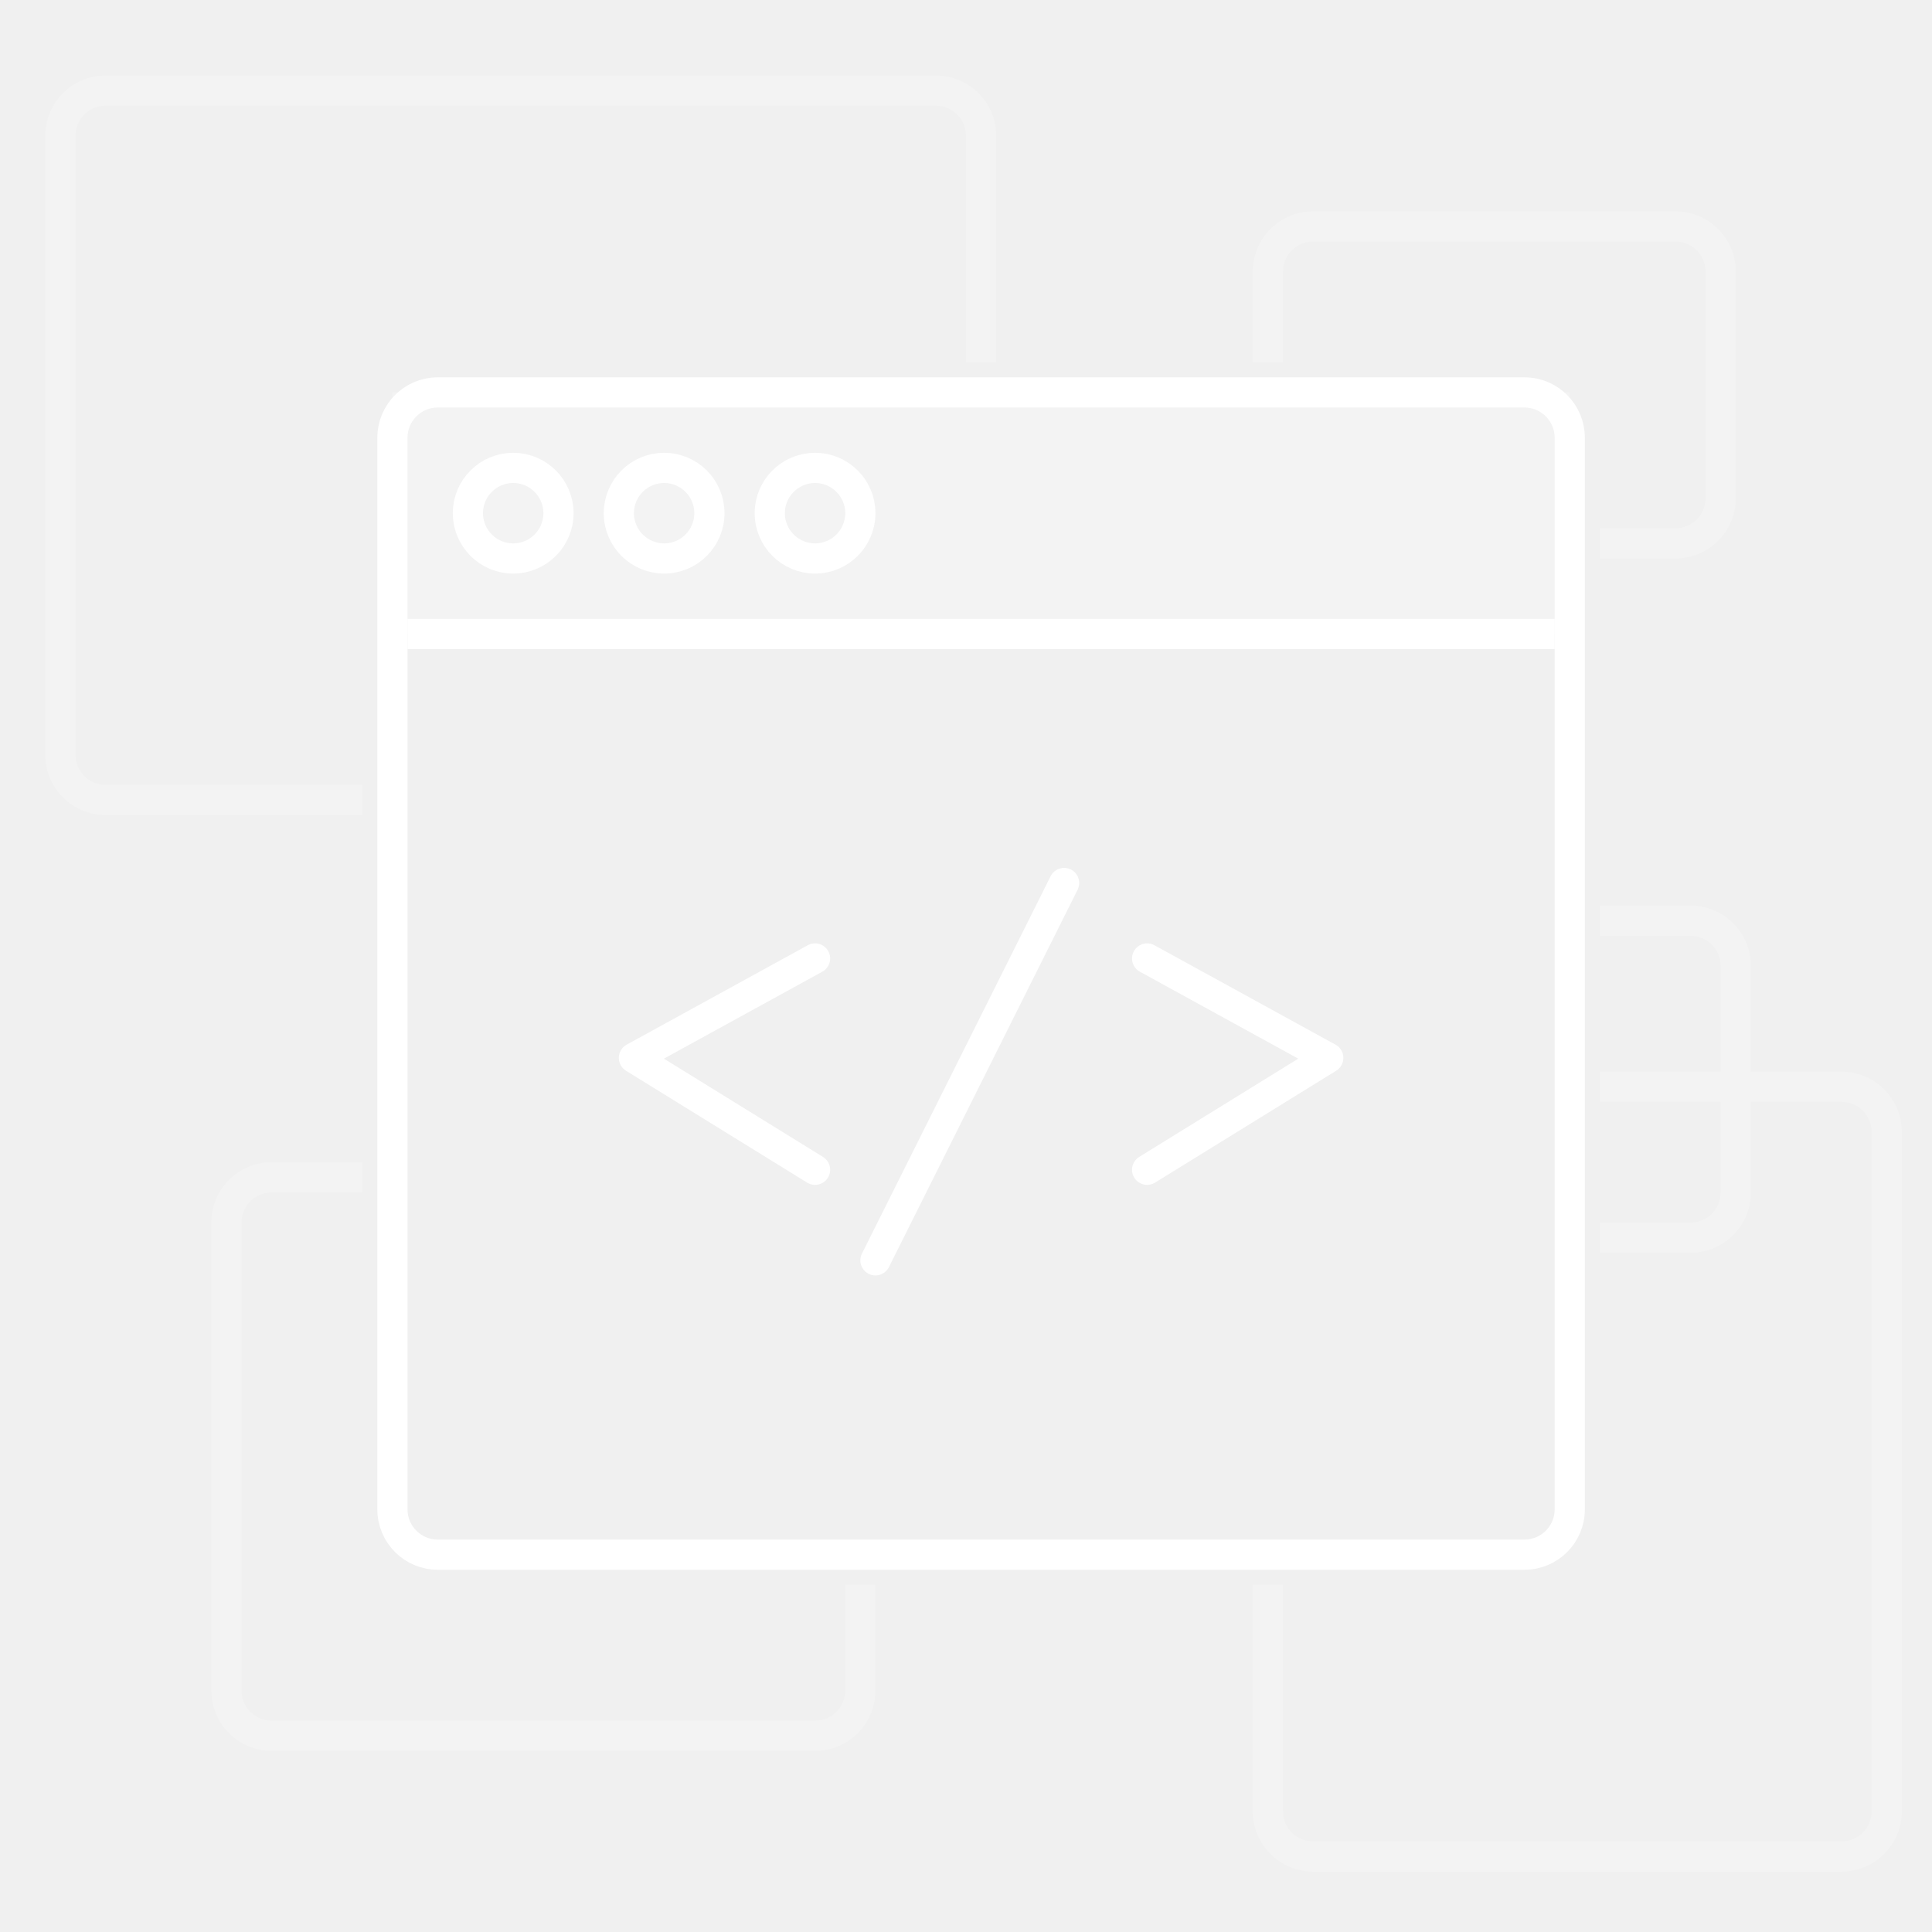
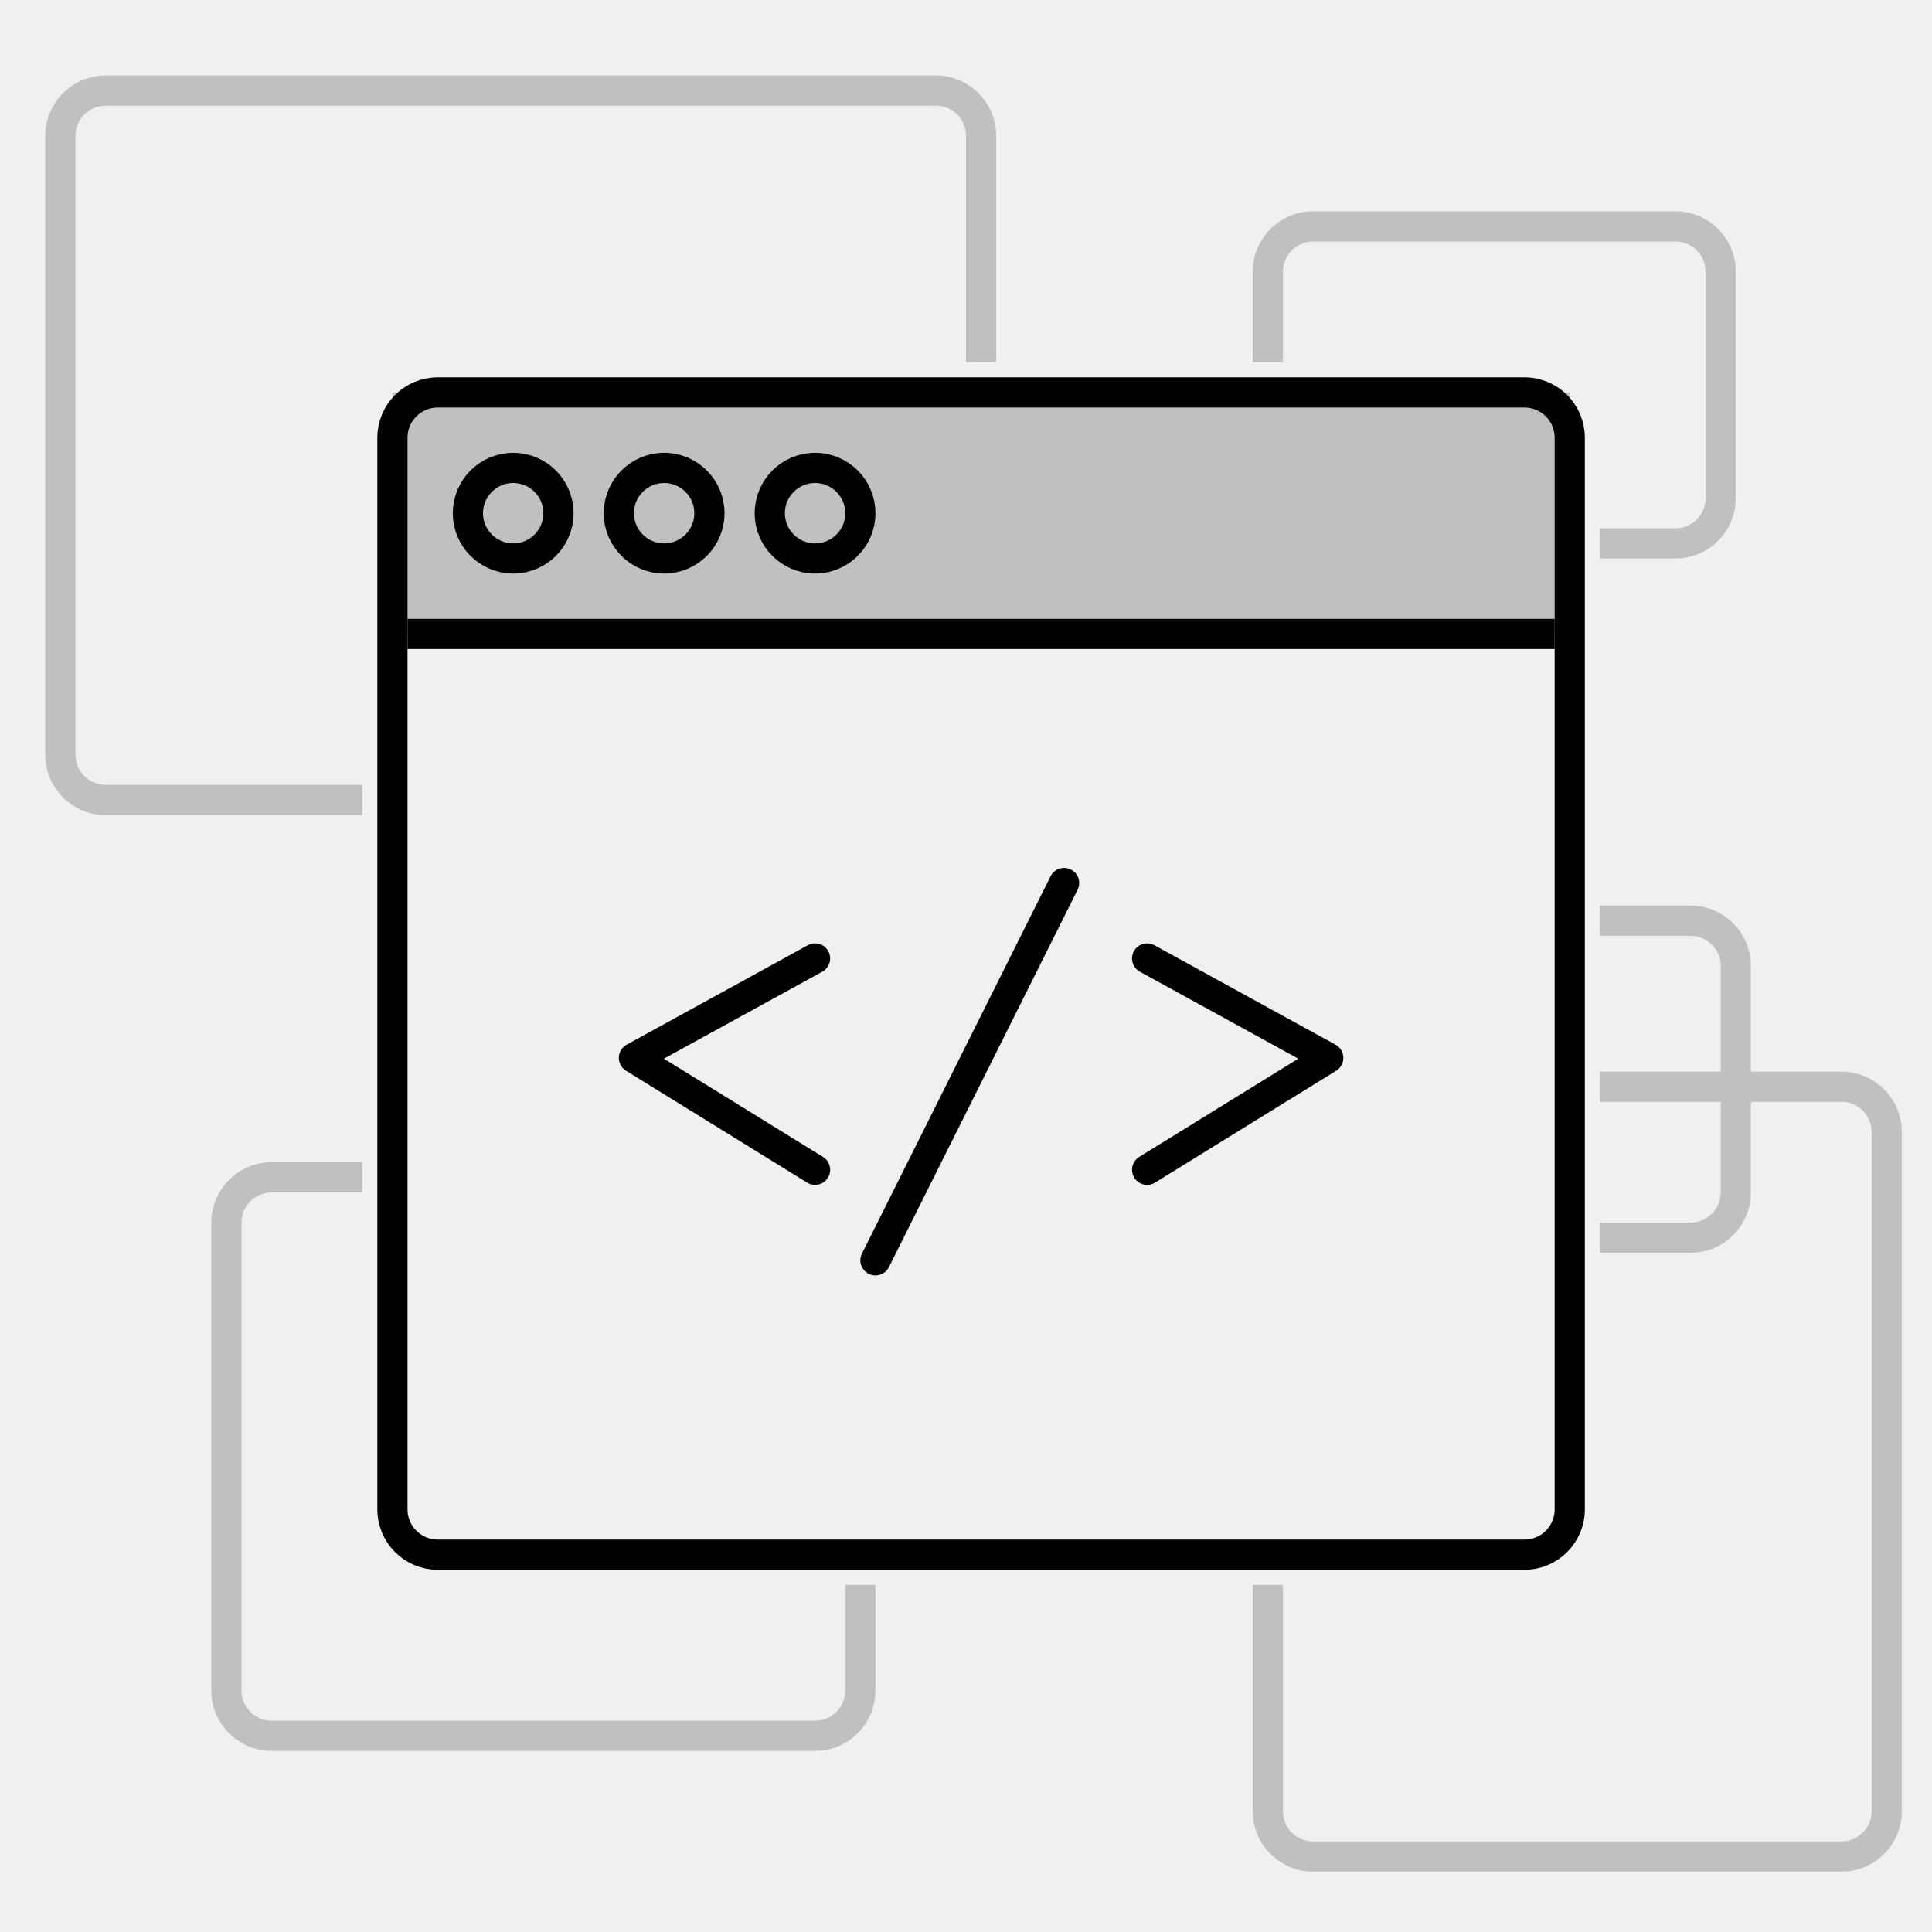
<svg xmlns="http://www.w3.org/2000/svg" viewBox="0 0 128 128">
  <g fill="none" fill-rule="evenodd">
-     <path fill="#FFF" d="M7,7 L62,7 C63.105,7 64,7.895 64,9 L64,24 L66,24 L66,9 C66,6.791 64.209,5 62,5 L7,5 C4.791,5 3,6.791 3,9 L3,50 C3,52.209 4.791,54 7,54 L24,54 L24,52 L7,52 C5.895,52 5,51.105 5,50 L5,9 C5,7.895 5.895,7 7,7 Z M24,77 L18,77 C15.791,77 14,78.791 14,81 L14,112 C14,114.209 15.791,116 18,116 L54,116 C56.209,116 58,114.209 58,112 L58,105 L56,105 L56,112 C56,113.105 55.105,114 54,114 L18,114 C16.895,114 16,113.105 16,112 L16,81 C16,79.895 16.895,79 18,79 L24,79 L24,77 Z M83,105 L83,120 C83,122.209 84.791,124 87,124 L122,124 C124.209,124 126,122.209 126,120 L126,75 C126,72.791 124.209,71 122,71 L116,71 L116,64 C116,61.791 114.209,60 112,60 L106,60 L106,62 L112,62 C113.105,62 114,62.895 114,64 L114,71 L106,71 L106,73 L114,73 L114,79 C114,80.105 113.105,81 112,81 L106,81 L106,83 L112,83 C114.209,83 116,81.209 116,79 L116,73 L122,73 C123.105,73 124,73.895 124,75 L124,120 C124,121.105 123.105,122 122,122 L87,122 C85.895,122 85,121.105 85,120 L85,105 L83,105 Z M106,37 L111,37 C113.209,37 115,35.209 115,33 L115,18 C115,15.791 113.209,14 111,14 L87,14 C84.791,14 83,15.791 83,18 L83,24 L85,24 L85,18 C85,16.895 85.895,16 87,16 L111,16 C112.105,16 113,16.895 113,18 L113,33 C113,34.105 112.105,35 111,35 L106,35 L106,37 Z" opacity=".2" />
-     <polyline stroke="#FFF" stroke-linecap="round" stroke-linejoin="round" stroke-width="2" points="54 63.5 42 70.088 54 77.5" />
-     <polyline stroke="#FFF" stroke-linecap="round" stroke-linejoin="round" stroke-width="2" points="76 63.5 88 70.088 76 77.5" />
-     <path stroke="#FFF" stroke-linecap="round" stroke-width="2" d="M70.5,58.5 L58,83.5" />
-     <rect width="78" height="77" x="26" y="26" stroke="#FFF" stroke-width="2" rx="3" />
-     <path stroke="#FFF" stroke-width="2" d="M27,42 L103,42" />
-     <circle cx="34" cy="34" r="3" stroke="#FFF" stroke-width="2" />
-     <circle cx="44" cy="34" r="3" stroke="#FFF" stroke-width="2" />
-     <circle cx="54" cy="34" r="3" stroke="#FFF" stroke-width="2" />
-     <rect width="78" height="16" x="26" y="26" fill="#FFF" opacity=".2" />
+     <path fill="currentColor" d="M7,7 L62,7 C63.105,7 64,7.895 64,9 L64,24 L66,24 L66,9 C66,6.791 64.209,5 62,5 L7,5 C4.791,5 3,6.791 3,9 L3,50 C3,52.209 4.791,54 7,54 L24,54 L24,52 L7,52 C5.895,52 5,51.105 5,50 L5,9 C5,7.895 5.895,7 7,7 Z M24,77 L18,77 C15.791,77 14,78.791 14,81 L14,112 C14,114.209 15.791,116 18,116 L54,116 C56.209,116 58,114.209 58,112 L58,105 L56,105 L56,112 C56,113.105 55.105,114 54,114 L18,114 C16.895,114 16,113.105 16,112 L16,81 C16,79.895 16.895,79 18,79 L24,79 L24,77 Z M83,105 L83,120 C83,122.209 84.791,124 87,124 L122,124 C124.209,124 126,122.209 126,120 L126,75 C126,72.791 124.209,71 122,71 L116,71 L116,64 C116,61.791 114.209,60 112,60 L106,60 L106,62 L112,62 C113.105,62 114,62.895 114,64 L114,71 L106,71 L106,73 L114,73 L114,79 C114,80.105 113.105,81 112,81 L106,81 L106,83 L112,83 C114.209,83 116,81.209 116,79 L116,73 L122,73 C123.105,73 124,73.895 124,75 L124,120 C124,121.105 123.105,122 122,122 L87,122 C85.895,122 85,121.105 85,120 L85,105 L83,105 Z M106,37 L111,37 C113.209,37 115,35.209 115,33 L115,18 C115,15.791 113.209,14 111,14 L87,14 C84.791,14 83,15.791 83,18 L83,24 L85,24 L85,18 C85,16.895 85.895,16 87,16 L111,16 C112.105,16 113,16.895 113,18 L113,33 C113,34.105 112.105,35 111,35 L106,35 L106,37 Z" opacity=".2" />
+     <polyline stroke="currentColor" stroke-linecap="round" stroke-linejoin="round" stroke-width="2" points="54 63.5 42 70.088 54 77.5" />
+     <polyline stroke="currentColor" stroke-linecap="round" stroke-linejoin="round" stroke-width="2" points="76 63.5 88 70.088 76 77.5" />
+     <path stroke="currentColor" stroke-linecap="round" stroke-width="2" d="M70.5,58.5 L58,83.5" />
+     <rect width="78" height="77" x="26" y="26" stroke="currentColor" stroke-width="2" rx="3" />
+     <path stroke="currentColor" stroke-width="2" d="M27,42 L103,42" />
+     <circle cx="34" cy="34" r="3" stroke="currentColor" stroke-width="2" />
+     <circle cx="44" cy="34" r="3" stroke="currentColor" stroke-width="2" />
+     <circle cx="54" cy="34" r="3" stroke="currentColor" stroke-width="2" />
+     <rect width="78" height="16" x="26" y="26" fill="currentColor" opacity=".2" />
  </g>
</svg>
